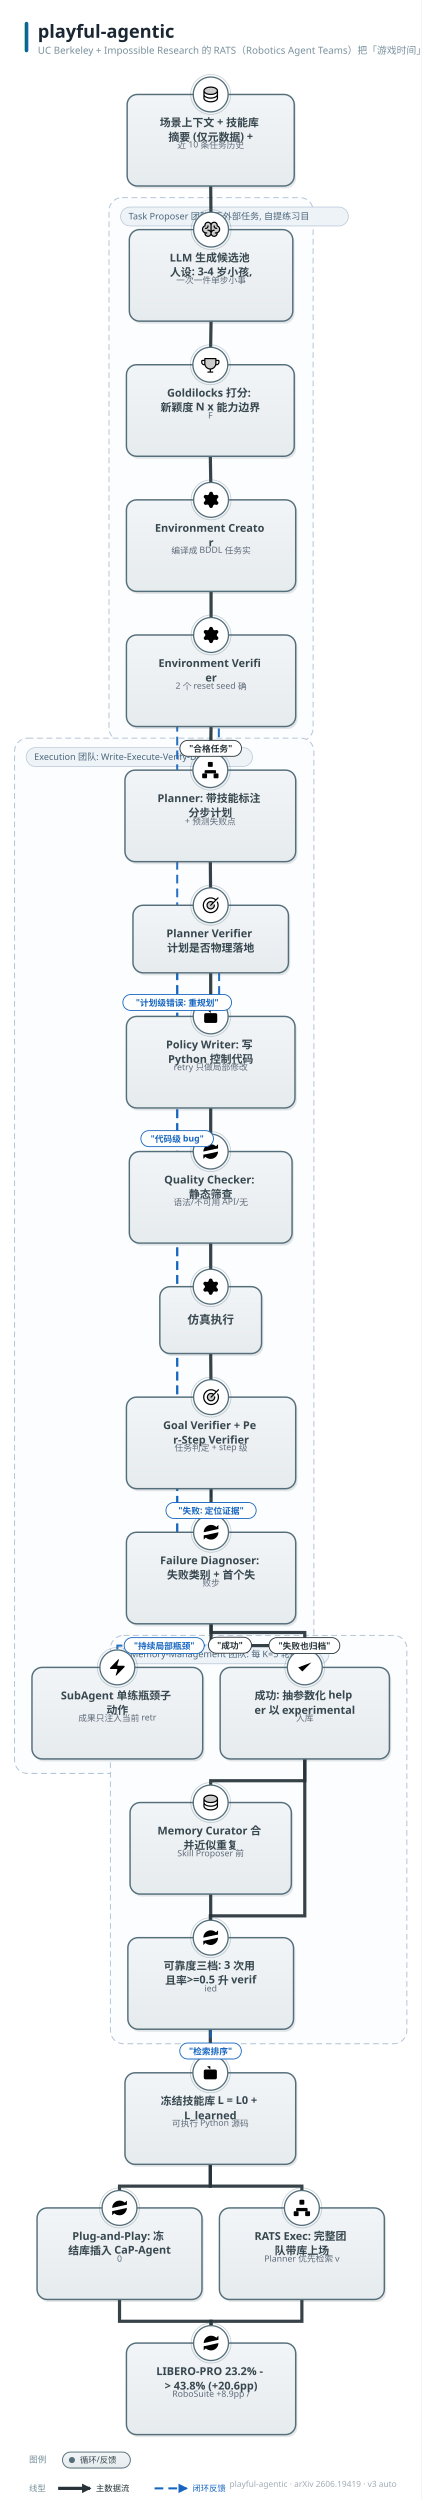
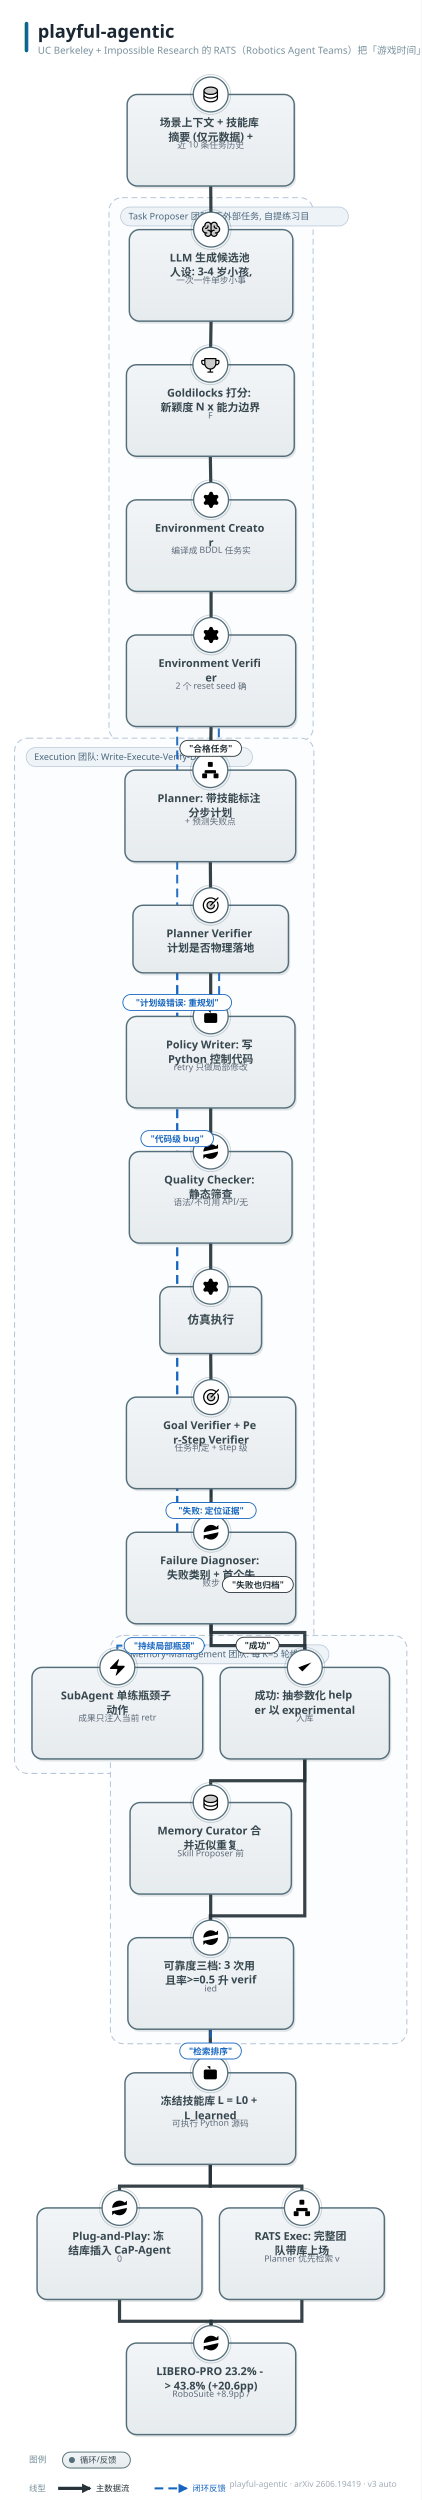
<svg xmlns="http://www.w3.org/2000/svg" width="580" height="3441" viewBox="0 0 580 3441" font-family="'PingFang SC','Hiragino Sans GB','Microsoft YaHei','Segoe UI',sans-serif">
  <style>text{font-family:'PingFang SC','Hiragino Sans GB','Microsoft YaHei','Segoe UI',sans-serif;} .lbl{font-weight:700;}</style>
  <defs>
    <linearGradient id="g-data" x1="0" y1="0" x2="0" y2="1">
      <stop offset="0" stop-color="#f1f9f1" />
      <stop offset="1" stop-color="#e2f0e2" />
    </linearGradient>
    <linearGradient id="g-frozen" x1="0" y1="0" x2="0" y2="1">
      <stop offset="0" stop-color="#f0f7fe" />
      <stop offset="1" stop-color="#dcecfb" />
    </linearGradient>
    <linearGradient id="g-train" x1="0" y1="0" x2="0" y2="1">
      <stop offset="0" stop-color="#fff6e8" />
      <stop offset="1" stop-color="#ffedd4" />
    </linearGradient>
    <linearGradient id="g-loss" x1="0" y1="0" x2="0" y2="1">
      <stop offset="0" stop-color="#fdf0f1" />
      <stop offset="1" stop-color="#f9e0e2" />
    </linearGradient>
    <linearGradient id="g-act" x1="0" y1="0" x2="0" y2="1">
      <stop offset="0" stop-color="#f8f1fb" />
      <stop offset="1" stop-color="#f0e4f7" />
    </linearGradient>
    <linearGradient id="g-loop" x1="0" y1="0" x2="0" y2="1">
      <stop offset="0" stop-color="#f2f5f7" />
      <stop offset="1" stop-color="#e6ebee" />
    </linearGradient>
    <linearGradient id="g-env" x1="0" y1="0" x2="0" y2="1">
      <stop offset="0" stop-color="#eef8f6" />
      <stop offset="1" stop-color="#dcf0ec" />
    </linearGradient>
    <linearGradient id="g-mem" x1="0" y1="0" x2="0" y2="1">
      <stop offset="0" stop-color="#fffef0" />
      <stop offset="1" stop-color="#fdf6d8" />
    </linearGradient>
    <linearGradient id="g-reward" x1="0" y1="0" x2="0" y2="1">
      <stop offset="0" stop-color="#fdf2f7" />
      <stop offset="1" stop-color="#f9e2ed" />
    </linearGradient>
    <linearGradient id="g-key" x1="0" y1="0" x2="0" y2="1">
      <stop offset="0" stop-color="#fffaf0" />
      <stop offset="1" stop-color="#fff1d6" />
    </linearGradient>
    <linearGradient id="g-title" x1="0" y1="0" x2="1" y2="0">
      <stop offset="0" stop-color="#00695c" />
      <stop offset="1" stop-color="#1565c0" />
    </linearGradient>
    <marker id="arr-main" viewBox="0 0 10 10" refX="8.5" refY="5" markerWidth="13" markerHeight="13" markerUnits="userSpaceOnUse" orient="auto-start-reverse">
      <path d="M0 0 L10 5 L0 10 z" fill="#546e7a" />
    </marker>
    <marker id="arr-thick" viewBox="0 0 10 10" refX="8.5" refY="5" markerWidth="13" markerHeight="13" markerUnits="userSpaceOnUse" orient="auto-start-reverse">
      <path d="M0 0 L10 5 L0 10 z" fill="#263238" />
    </marker>
    <marker id="arr-thin" viewBox="0 0 10 10" refX="8.5" refY="5" markerWidth="13" markerHeight="13" markerUnits="userSpaceOnUse" orient="auto-start-reverse">
      <path d="M0 0 L10 5 L0 10 z" fill="#9fb0bb" />
    </marker>
    <marker id="arr-fb" viewBox="0 0 10 10" refX="8.5" refY="5" markerWidth="13" markerHeight="13" markerUnits="userSpaceOnUse" orient="auto-start-reverse">
      <path d="M0 0 L10 5 L0 10 z" fill="#1565c0" />
    </marker>
    <marker id="arr-loss" viewBox="0 0 10 10" refX="8.5" refY="5" markerWidth="13" markerHeight="13" markerUnits="userSpaceOnUse" orient="auto-start-reverse">
      <path d="M0 0 L10 5 L0 10 z" fill="#c62828" />
    </marker>
  </defs>
  <rect width="580" height="3441" fill="#ffffff" />
  <rect x="34" y="30" width="5" height="42" rx="2.5" fill="url(#g-title)" />
  <text x="52" y="52" font-size="25" font-weight="800" fill="#1a2733">playful-agentic</text>
  <text x="52" y="74" font-size="13.5" fill="#78909c">UC Berkeley + Impossible Research 的 RATS（Robotics Agent Teams）把「游戏时间」变成一个显式的技能习得阶段：机器人团队</text>
  <text x="546" y="3423" font-size="11.5" fill="#a0aab4" text-anchor="end">playful-agentic · arXiv 2606.19419 · v3 auto</text>
  <rect x="150" y="272" width="281" height="748" rx="18" fill="#fbfdff" stroke="#b7c6d6" stroke-width="1.4" stroke-dasharray="8 5" />
  <rect x="166" y="285" width="313.5" height="26" rx="13" fill="#eef3f8" stroke="#b7c6d6" />
  <text x="177" y="302" font-size="12.5" fill="#4a6579">Task Proposer 团队: 无外部任务, 自提练习目</text>
  <rect x="20" y="1016" width="412" height="1425" rx="18" fill="#fbfdff" stroke="#b7c6d6" stroke-width="1.4" stroke-dasharray="8 5" />
  <rect x="36" y="1029" width="311.5" height="26" rx="13" fill="#eef3f8" stroke="#b7c6d6" />
  <text x="47" y="1046" font-size="12.5" fill="#4a6579">Execution 团队: Write-Execute-Verify-Dia</text>
  <rect x="152" y="2251" width="408" height="562" rx="18" fill="#fbfdff" stroke="#b7c6d6" stroke-width="1.4" stroke-dasharray="8 5" />
  <rect x="168" y="2264" width="284.75" height="26" rx="13" fill="#eef3f8" stroke="#b7c6d6" />
  <text x="179" y="2281" font-size="12.5" fill="#4a6579">Memory-Management 团队: 每 K=5 轮维护</text>
  <path d="M 290.5 442.0 L 289.5 502.0" fill="none" stroke="#263238" stroke-width="4.4" marker-end="url(#arr-thick)" opacity="0.92" />
  <path d="M 289.5 628.0 L 290.5 688.0" fill="none" stroke="#263238" stroke-width="4.4" marker-end="url(#arr-thick)" opacity="0.92" />
  <path d="M 290.5 814.0 L 290.5 874.0" fill="none" stroke="#263238" stroke-width="4.4" marker-end="url(#arr-thick)" opacity="0.92" />
  <path d="M 289.5 1186.0 L 290.0 1246.0" fill="none" stroke="#263238" stroke-width="4.4" marker-end="url(#arr-thick)" opacity="0.92" />
  <path d="M 290.0 1339.0 L 290.0 1399.0" fill="none" stroke="#263238" stroke-width="4.4" marker-end="url(#arr-thick)" opacity="0.92" />
  <path d="M 290.0 1525.0 L 290.0 1585.0" fill="none" stroke="#263238" stroke-width="4.4" marker-end="url(#arr-thick)" opacity="0.92" />
  <path d="M 290.0 1711.0 L 290.0 1771.0" fill="none" stroke="#263238" stroke-width="4.4" marker-end="url(#arr-thick)" opacity="0.92" />
  <path d="M 290.0 1863.0 L 290.5 1923.0" fill="none" stroke="#263238" stroke-width="4.4" marker-end="url(#arr-thick)" opacity="0.92" />
  <path d="M 290.5 2049.0 L 290.5 2109.0" fill="none" stroke="#1565c0" stroke-width="2.8" stroke-dasharray="12 7" marker-end="url(#arr-fb)" opacity="0.92" />
  <path d="M 243.9 2109.0 L 243.9 1325.0 L 301.6 1325.0 L 301.6 1399.0" fill="none" stroke="#1565c0" stroke-width="2.8" stroke-dasharray="12 7" marker-end="url(#arr-fb)" opacity="0.92" />
  <path d="M 243.9 2109.0 L 243.9 986.0 L 301.2 986.0 L 301.2 1060.0" fill="none" stroke="#1565c0" stroke-width="2.8" stroke-dasharray="12 7" marker-end="url(#arr-fb)" opacity="0.92" />
  <path d="M 290.5 2235.0 L 290.5 2265.0 L 161.5 2265.0 L 161.5 2295.0" fill="none" stroke="#1565c0" stroke-width="2.8" stroke-dasharray="12 7" marker-end="url(#arr-fb)" opacity="0.92" />
  <path d="M 290.0 256.0 L 290.5 316.0" fill="none" stroke="#263238" stroke-width="4.4" marker-end="url(#arr-thick)" opacity="0.92" />
  <path d="M 290.5 1000.0 L 289.5 1060.0" fill="none" stroke="#263238" stroke-width="4.4" marker-end="url(#arr-thick)" opacity="0.92" />
  <path d="M 290.5 2049.0 L 290.5 2247.0 L 419.5 2247.0 L 419.5 2295.0" fill="none" stroke="#263238" stroke-width="4.4" marker-end="url(#arr-thick)" opacity="0.92" />
  <path d="M 290.5 2235.0 L 290.5 2265.0 L 419.5 2265.0 L 419.5 2295.0" fill="none" stroke="#263238" stroke-width="4.4" marker-end="url(#arr-thick)" opacity="0.92" />
  <path d="M 419.5 2421.0 L 419.5 2451.0 L 290.0 2451.0 L 290.0 2481.0" fill="none" stroke="#263238" stroke-width="4.4" marker-end="url(#arr-thick)" opacity="0.92" />
  <path d="M 290.0 2607.0 L 290.0 2667.0" fill="none" stroke="#263238" stroke-width="4.4" marker-end="url(#arr-thick)" opacity="0.92" />
  <path d="M 419.5 2421.0 L 419.5 2637.0 L 289.5 2637.0 L 289.5 2853.0" fill="none" stroke="#263238" stroke-width="4.4" marker-end="url(#arr-thick)" opacity="0.92" />
  <path d="M 290.0 2793.0 L 289.5 2853.0" fill="none" stroke="#1565c0" stroke-width="2.8" stroke-dasharray="12 7" marker-end="url(#arr-fb)" opacity="0.92" />
  <path d="M 289.5 2979.0 L 289.5 3009.0 L 164.5 3009.0 L 164.5 3039.0" fill="none" stroke="#263238" stroke-width="4.4" marker-end="url(#arr-thick)" opacity="0.92" />
  <path d="M 289.5 2979.0 L 289.5 3009.0 L 415.5 3009.0 L 415.5 3039.0" fill="none" stroke="#263238" stroke-width="4.4" marker-end="url(#arr-thick)" opacity="0.92" />
  <path d="M 164.5 3165.0 L 164.5 3195.0 L 290.5 3195.0 L 290.5 3225.0" fill="none" stroke="#263238" stroke-width="4.4" marker-end="url(#arr-thick)" opacity="0.92" />
  <path d="M 415.5 3165.0 L 415.5 3195.0 L 290.5 3195.0 L 290.5 3225.0" fill="none" stroke="#263238" stroke-width="4.4" marker-end="url(#arr-thick)" opacity="0.92" />
  <rect x="177.5" y="133.5" width="230" height="126" rx="14" fill="#37474f" opacity="0.13" />
  <rect x="175" y="130" width="230" height="126" rx="14" fill="url(#g-loop)" stroke="#546e7a" stroke-width="2.0" />
  <circle cx="290.0" cy="130" r="24" fill="#ffffff" stroke="#546e7a" stroke-width="1.8" />
  <circle cx="290.0" cy="130" r="27.5" fill="none" stroke="#546e7a" stroke-width="1" opacity="0.35" />
  <g transform="translate(276.5,116.5) scale(0.1055)">
    <path d="M216,80c0,26.51-39.4,48-88,48S40,106.51,40,80s39.4-48,88-48S216,53.49,216,80Z" opacity="0.2" />
    <path d="M128,24C74.17,24,32,48.6,32,80v96c0,31.4,42.17,56,96,56s96-24.6,96-56V80C224,48.6,181.83,24,128,24Zm80,104c0,9.62-7.88,19.43-21.61,26.92C170.93,163.35,150.19,168,128,168s-42.93-4.65-58.39-13.08C55.88,147.43,48,137.62,48,128V111.36c17.06,15,46.23,24.64,80,24.64s62.94-9.68,80-24.64ZM69.61,53.08C85.07,44.65,105.81,40,128,40s42.93,4.65,58.39,13.08C200.12,60.57,208,70.38,208,80s-7.88,19.43-21.61,26.92C170.93,115.35,150.19,120,128,120s-42.93-4.65-58.39-13.08C55.88,99.43,48,89.62,48,80S55.88,60.57,69.61,53.08ZM186.39,202.92C170.93,211.35,150.19,216,128,216s-42.93-4.65-58.39-13.08C55.88,195.43,48,185.62,48,176V159.36c17.06,15,46.23,24.64,80,24.64s62.94-9.68,80-24.64V176C208,185.62,200.12,195.43,186.39,202.92Z" />
  </g>
  <text x="290.0" y="174" font-size="15" class="lbl" fill="#37474f" text-anchor="middle">
    <tspan x="290.0" dy="0">场景上下文 + 技能库</tspan>
    <tspan x="290.0" dy="20">摘要 (仅元数据) + </tspan>
  </text>
  <text x="290.0" y="204" font-size="12" fill="#5f6b7a" text-anchor="middle">近 10 条任务历史</text>
  <rect x="180.5" y="319.5" width="225" height="126" rx="14" fill="#37474f" opacity="0.13" />
  <rect x="178" y="316" width="225" height="126" rx="14" fill="url(#g-loop)" stroke="#546e7a" stroke-width="2.0" />
  <circle cx="290.5" cy="316" r="24" fill="#ffffff" stroke="#546e7a" stroke-width="1.8" />
  <circle cx="290.5" cy="316" r="27.5" fill="none" stroke="#546e7a" stroke-width="1" opacity="0.35" />
  <g transform="translate(277.0,302.5) scale(0.1055)">
    <path d="M240,124a48,48,0,0,1-32,45.27h0V176a40,40,0,0,1-80,0,40,40,0,0,1-80,0v-6.73h0a48,48,0,0,1,0-90.54V72a40,40,0,0,1,80,0,40,40,0,0,1,80,0v6.73A48,48,0,0,1,240,124Z" opacity="0.2" />
    <path d="M248,124a56.11,56.11,0,0,0-32-50.61V72a48,48,0,0,0-88-26.49A48,48,0,0,0,40,72v1.39a56,56,0,0,0,0,101.2V176a48,48,0,0,0,88,26.49A48,48,0,0,0,216,176v-1.41A56.09,56.09,0,0,0,248,124ZM88,208a32,32,0,0,1-31.81-28.56A55.87,55.87,0,0,0,64,180h8a8,8,0,0,0,0-16H64A40,40,0,0,1,50.67,86.27,8,8,0,0,0,56,78.73V72a32,32,0,0,1,64,0v68.26A47.8,47.8,0,0,0,88,128a8,8,0,0,0,0,16,32,32,0,0,1,0,64Zm104-44h-8a8,8,0,0,0,0,16h8a55.87,55.87,0,0,0,7.81-.56A32,32,0,1,1,168,144a8,8,0,0,0,0-16,47.8,47.8,0,0,0-32,12.26V72a32,32,0,0,1,64,0v6.73a8,8,0,0,0,5.33,7.54A40,40,0,0,1,192,164Zm16-52a8,8,0,0,1-8,8h-4a36,36,0,0,1-36-36V80a8,8,0,0,1,16,0v4a20,20,0,0,0,20,20h4A8,8,0,0,1,208,112ZM60,120H56a8,8,0,0,1,0-16h4A20,20,0,0,0,80,84V80a8,8,0,0,1,16,0v4A36,36,0,0,1,60,120Z" />
  </g>
  <text x="290.5" y="360" font-size="15" class="lbl" fill="#37474f" text-anchor="middle">
    <tspan x="290.5" dy="0">LLM 生成候选池</tspan>
    <tspan x="290.5" dy="20">人设: 3-4 岁小孩, </tspan>
  </text>
  <text x="290.5" y="390" font-size="12" fill="#5f6b7a" text-anchor="middle">一次一件单步小事</text>
  <rect x="176.5" y="505.5" width="231" height="126" rx="14" fill="#37474f" opacity="0.13" />
  <rect x="174" y="502" width="231" height="126" rx="14" fill="url(#g-loop)" stroke="#546e7a" stroke-width="2.0" />
  <circle cx="289.5" cy="502" r="24" fill="#ffffff" stroke="#546e7a" stroke-width="1.8" />
  <circle cx="289.5" cy="502" r="27.5" fill="none" stroke="#546e7a" stroke-width="1" opacity="0.35" />
  <g transform="translate(276.0,488.5) scale(0.1055)">
    <path d="M200,48v63.1c0,39.7-31.75,72.6-71.45,72.9A72,72,0,0,1,56,112V48Z" opacity="0.2" />
    <path d="M232,64H208V48a8,8,0,0,0-8-8H56a8,8,0,0,0-8,8V64H24A16,16,0,0,0,8,80V96a40,40,0,0,0,40,40h3.65A80.13,80.13,0,0,0,120,191.61V216H96a8,8,0,0,0,0,16h64a8,8,0,0,0,0-16H136V191.58c31.94-3.23,58.44-25.64,68.08-55.58H208a40,40,0,0,0,40-40V80A16,16,0,0,0,232,64ZM48,120A24,24,0,0,1,24,96V80H48v32q0,4,.39,8Zm144-8.9c0,35.52-29,64.64-64,64.9a64,64,0,0,1-64-64V56H192ZM232,96a24,24,0,0,1-24,24h-.5a81.81,81.81,0,0,0,.5-8.9V80h24Z" />
  </g>
  <text x="289.5" y="546" font-size="15" class="lbl" fill="#37474f" text-anchor="middle">
    <tspan x="289.5" dy="0">Goldilocks 打分: </tspan>
    <tspan x="289.5" dy="20">新颖度 N x 能力边界</tspan>
  </text>
  <text x="289.5" y="576" font-size="12" fill="#5f6b7a" text-anchor="middle"> F</text>
  <rect x="176.5" y="691.5" width="233" height="126" rx="14" fill="#37474f" opacity="0.13" />
  <rect x="174" y="688" width="233" height="126" rx="14" fill="url(#g-loop)" stroke="#546e7a" stroke-width="2.0" />
  <circle cx="290.5" cy="688" r="24" fill="#ffffff" stroke="#546e7a" stroke-width="1.8" />
  <circle cx="290.5" cy="688" r="27.5" fill="none" stroke="#546e7a" stroke-width="1" opacity="0.35" />
  <g transform="translate(277.0,674.5) scale(1.125)">
    <path d="M9.671 4.136a2.34 2.34 0 0 1 4.659 0 2.34 2.34 0 0 0 3.319 1.915 2.34 2.34 0 0 1 2.33 4.033 2.34 2.34 0 0 0 0 3.831 2.34 2.34 0 0 1-2.33 4.033 2.34 2.34 0 0 0-3.319 1.915 2.34 2.34 0 0 1-4.659 0 2.34 2.34 0 0 0-3.32-1.915 2.34 2.34 0 0 1-2.33-4.033 2.34 2.34 0 0 0 0-3.831A2.34 2.34 0 0 1 6.35 6.051a2.34 2.34 0 0 0 3.319-1.915" />
    <circle cx="12" cy="12" r="3" />
  </g>
  <text x="290.5" y="732" font-size="15" class="lbl" fill="#37474f" text-anchor="middle">
    <tspan x="290.5" dy="0">Environment Creato</tspan>
    <tspan x="290.5" dy="20">r</tspan>
  </text>
  <text x="290.5" y="762" font-size="12" fill="#5f6b7a" text-anchor="middle">编译成 BDDL 任务实</text>
  <rect x="176.5" y="877.5" width="233" height="126" rx="14" fill="#37474f" opacity="0.13" />
  <rect x="174" y="874" width="233" height="126" rx="14" fill="url(#g-loop)" stroke="#546e7a" stroke-width="2.0" />
  <circle cx="290.5" cy="874" r="24" fill="#ffffff" stroke="#546e7a" stroke-width="1.8" />
  <circle cx="290.5" cy="874" r="27.5" fill="none" stroke="#546e7a" stroke-width="1" opacity="0.35" />
  <g transform="translate(277.0,860.5) scale(1.125)">
    <path d="M9.671 4.136a2.34 2.34 0 0 1 4.659 0 2.34 2.34 0 0 0 3.319 1.915 2.34 2.34 0 0 1 2.33 4.033 2.34 2.34 0 0 0 0 3.831 2.34 2.34 0 0 1-2.33 4.033 2.34 2.34 0 0 0-3.319 1.915 2.34 2.34 0 0 1-4.659 0 2.34 2.34 0 0 0-3.32-1.915 2.34 2.34 0 0 1-2.33-4.033 2.34 2.34 0 0 0 0-3.831A2.34 2.34 0 0 1 6.35 6.051a2.34 2.34 0 0 0 3.319-1.915" />
    <circle cx="12" cy="12" r="3" />
  </g>
  <text x="290.5" y="918" font-size="15" class="lbl" fill="#37474f" text-anchor="middle">
    <tspan x="290.5" dy="0">Environment Verifi</tspan>
    <tspan x="290.5" dy="20">er</tspan>
  </text>
  <text x="290.5" y="948" font-size="12" fill="#5f6b7a" text-anchor="middle">2 个 reset seed 确</text>
  <rect x="174.5" y="1063.5" width="235" height="126" rx="14" fill="#37474f" opacity="0.13" />
  <rect x="172" y="1060" width="235" height="126" rx="14" fill="url(#g-loop)" stroke="#546e7a" stroke-width="2.0" />
  <circle cx="289.5" cy="1060" r="24" fill="#ffffff" stroke="#546e7a" stroke-width="1.8" />
  <circle cx="289.5" cy="1060" r="27.5" fill="none" stroke="#546e7a" stroke-width="1" opacity="0.35" />
  <g transform="translate(276.0,1046.5) scale(1.125)">
    <rect x="16" y="16" width="6" height="6" rx="1" />
    <rect x="2" y="16" width="6" height="6" rx="1" />
    <rect x="9" y="2" width="6" height="6" rx="1" />
    <path d="M5 16v-3a1 1 0 0 1 1-1h12a1 1 0 0 1 1 1v3" />
    <path d="M12 12V8" />
  </g>
  <text x="289.5" y="1104" font-size="15" class="lbl" fill="#37474f" text-anchor="middle">
    <tspan x="289.5" dy="0">Planner: 带技能标注</tspan>
    <tspan x="289.5" dy="20">分步计划</tspan>
  </text>
  <text x="289.5" y="1134" font-size="12" fill="#5f6b7a" text-anchor="middle">+ 预测失败点</text>
  <rect x="185.5" y="1249.5" width="214" height="93" rx="14" fill="#37474f" opacity="0.13" />
  <rect x="183" y="1246" width="214" height="93" rx="14" fill="url(#g-loop)" stroke="#546e7a" stroke-width="2.0" />
  <circle cx="290.0" cy="1246" r="24" fill="#ffffff" stroke="#546e7a" stroke-width="1.8" />
  <circle cx="290.0" cy="1246" r="27.5" fill="none" stroke="#546e7a" stroke-width="1" opacity="0.35" />
  <g transform="translate(276.5,1232.5) scale(0.1055)">
    <path d="M176,128a48,48,0,1,1-48-48A48,48,0,0,1,176,128Z" opacity="0.2" />
    <path d="M221.87,83.16A104.1,104.1,0,1,1,195.67,49l22.67-22.68a8,8,0,0,1,11.32,11.32l-96,96a8,8,0,0,1-11.32-11.32l27.72-27.72a40,40,0,1,0,17.87,31.09,8,8,0,1,1,16-.9,56,56,0,1,1-22.38-41.65L184.3,60.39a87.88,87.88,0,1,0,23.13,29.67,8,8,0,0,1,14.44-6.9Z" />
  </g>
  <text x="290.0" y="1290" font-size="15" class="lbl" fill="#37474f" text-anchor="middle">
    <tspan x="290.0" dy="0">Planner Verifier</tspan>
    <tspan x="290.0" dy="20">计划是否物理落地</tspan>
  </text>
  <rect x="176.5" y="1402.5" width="232" height="126" rx="14" fill="#37474f" opacity="0.13" />
  <rect x="174" y="1399" width="232" height="126" rx="14" fill="url(#g-loop)" stroke="#546e7a" stroke-width="2.0" />
  <circle cx="290.0" cy="1399" r="24" fill="#ffffff" stroke="#546e7a" stroke-width="1.8" />
  <circle cx="290.0" cy="1399" r="27.5" fill="none" stroke="#546e7a" stroke-width="1" opacity="0.35" />
  <g transform="translate(276.5,1385.5) scale(1.125)">
    <path d="M12 8V4H8" />
    <rect width="16" height="12" x="4" y="8" rx="2" />
    <path d="M2 14h2" />
    <path d="M20 14h2" />
    <path d="M15 13v2" />
    <path d="M9 13v2" />
  </g>
  <text x="290.0" y="1443" font-size="15" class="lbl" fill="#37474f" text-anchor="middle">
    <tspan x="290.0" dy="0">Policy Writer: 写 </tspan>
    <tspan x="290.0" dy="20">Python 控制代码</tspan>
  </text>
  <text x="290.0" y="1473" font-size="12" fill="#5f6b7a" text-anchor="middle">retry 只做局部修改</text>
  <rect x="180.5" y="1588.5" width="224" height="126" rx="14" fill="#37474f" opacity="0.13" />
  <rect x="178" y="1585" width="224" height="126" rx="14" fill="url(#g-loop)" stroke="#546e7a" stroke-width="2.0" />
  <circle cx="290.0" cy="1585" r="24" fill="#ffffff" stroke="#546e7a" stroke-width="1.8" />
  <circle cx="290.0" cy="1585" r="27.5" fill="none" stroke="#546e7a" stroke-width="1" opacity="0.35" />
  <g transform="translate(276.5,1571.5) scale(1.125)">
    <path d="M3 12a9 9 0 0 1 9-9 9.75 9.75 0 0 1 6.74 2.74L21 8" />
    <path d="M21 3v5h-5" />
    <path d="M21 12a9 9 0 0 1-9 9 9.75 9.75 0 0 1-6.74-2.74L3 16" />
    <path d="M8 16H3v5" />
  </g>
  <text x="290.0" y="1629" font-size="15" class="lbl" fill="#37474f" text-anchor="middle">
    <tspan x="290.0" dy="0">Quality Checker: </tspan>
    <tspan x="290.0" dy="20">静态筛查</tspan>
  </text>
  <text x="290.0" y="1659" font-size="12" fill="#5f6b7a" text-anchor="middle">语法/不可用 API/无</text>
  <rect x="222.5" y="1774.5" width="140" height="92" rx="14" fill="#37474f" opacity="0.13" />
  <rect x="220" y="1771" width="140" height="92" rx="14" fill="url(#g-loop)" stroke="#546e7a" stroke-width="2.0" />
  <circle cx="290.0" cy="1771" r="24" fill="#ffffff" stroke="#546e7a" stroke-width="1.8" />
  <circle cx="290.0" cy="1771" r="27.5" fill="none" stroke="#546e7a" stroke-width="1" opacity="0.35" />
  <g transform="translate(276.5,1757.5) scale(1.125)">
    <path d="M9.671 4.136a2.34 2.34 0 0 1 4.659 0 2.34 2.34 0 0 0 3.319 1.915 2.34 2.34 0 0 1 2.33 4.033 2.34 2.34 0 0 0 0 3.831 2.34 2.34 0 0 1-2.33 4.033 2.34 2.34 0 0 0-3.319 1.915 2.34 2.34 0 0 1-4.659 0 2.34 2.34 0 0 0-3.32-1.915 2.34 2.34 0 0 1-2.33-4.033 2.34 2.34 0 0 0 0-3.831A2.34 2.34 0 0 1 6.35 6.051a2.34 2.34 0 0 0 3.319-1.915" />
    <circle cx="12" cy="12" r="3" />
  </g>
  <text x="290.0" y="1822" font-size="16" class="lbl" fill="#37474f" text-anchor="middle">仿真执行</text>
  <rect x="176.5" y="1926.5" width="233" height="126" rx="14" fill="#37474f" opacity="0.13" />
  <rect x="174" y="1923" width="233" height="126" rx="14" fill="url(#g-loop)" stroke="#546e7a" stroke-width="2.0" />
  <circle cx="290.5" cy="1923" r="24" fill="#ffffff" stroke="#546e7a" stroke-width="1.8" />
  <circle cx="290.5" cy="1923" r="27.5" fill="none" stroke="#546e7a" stroke-width="1" opacity="0.35" />
  <g transform="translate(277.0,1909.5) scale(0.1055)">
    <path d="M176,128a48,48,0,1,1-48-48A48,48,0,0,1,176,128Z" opacity="0.2" />
    <path d="M221.87,83.16A104.1,104.1,0,1,1,195.67,49l22.67-22.68a8,8,0,0,1,11.32,11.32l-96,96a8,8,0,0,1-11.32-11.32l27.72-27.72a40,40,0,1,0,17.87,31.09,8,8,0,1,1,16-.9,56,56,0,1,1-22.38-41.65L184.3,60.39a87.88,87.88,0,1,0,23.13,29.67,8,8,0,0,1,14.44-6.9Z" />
  </g>
  <text x="290.5" y="1967" font-size="15" class="lbl" fill="#37474f" text-anchor="middle">
    <tspan x="290.5" dy="0">Goal Verifier + Pe</tspan>
    <tspan x="290.5" dy="20">r-Step Verifier</tspan>
  </text>
  <text x="290.5" y="1997" font-size="12" fill="#5f6b7a" text-anchor="middle">任务判定 + step 级</text>
  <rect x="176.5" y="2112.5" width="233" height="126" rx="14" fill="#37474f" opacity="0.13" />
  <rect x="174" y="2109" width="233" height="126" rx="14" fill="url(#g-loop)" stroke="#546e7a" stroke-width="2.0" />
  <circle cx="290.5" cy="2109" r="24" fill="#ffffff" stroke="#546e7a" stroke-width="1.8" />
  <circle cx="290.5" cy="2109" r="27.5" fill="none" stroke="#546e7a" stroke-width="1" opacity="0.35" />
  <g transform="translate(277.0,2095.5) scale(1.125)">
    <path d="M3 12a9 9 0 0 1 9-9 9.75 9.75 0 0 1 6.74 2.74L21 8" />
    <path d="M21 3v5h-5" />
    <path d="M21 12a9 9 0 0 1-9 9 9.75 9.75 0 0 1-6.74-2.74L3 16" />
    <path d="M8 16H3v5" />
  </g>
  <text x="290.5" y="2153" font-size="15" class="lbl" fill="#37474f" text-anchor="middle">
    <tspan x="290.5" dy="0">Failure Diagnoser:</tspan>
    <tspan x="290.5" dy="20"> 失败类别 + 首个失</tspan>
  </text>
  <text x="290.5" y="2183" font-size="12" fill="#5f6b7a" text-anchor="middle">败步</text>
  <rect x="46.5" y="2298.5" width="235" height="126" rx="14" fill="#37474f" opacity="0.13" />
  <rect x="44" y="2295" width="235" height="126" rx="14" fill="url(#g-loop)" stroke="#546e7a" stroke-width="2.0" />
  <circle cx="161.5" cy="2295" r="24" fill="#ffffff" stroke="#546e7a" stroke-width="1.8" />
  <circle cx="161.5" cy="2295" r="27.5" fill="none" stroke="#546e7a" stroke-width="1" opacity="0.35" />
  <g transform="translate(148.0,2281.5) scale(1.125)">
    <path d="M4 14a1 1 0 0 1-.78-1.63l9.9-10.2a.5.5 0 0 1 .86.46l-1.92 6.02A1 1 0 0 0 13 10h7a1 1 0 0 1 .78 1.63l-9.9 10.2a.5.5 0 0 1-.86-.46l1.92-6.02A1 1 0 0 0 11 14z" />
  </g>
  <text x="161.5" y="2339" font-size="15" class="lbl" fill="#37474f" text-anchor="middle">
    <tspan x="161.5" dy="0">SubAgent 单练瓶颈子</tspan>
    <tspan x="161.5" dy="20">动作</tspan>
  </text>
  <text x="161.5" y="2369" font-size="12" fill="#5f6b7a" text-anchor="middle">成果只注入当前 retr</text>
  <rect x="305.5" y="2298.5" width="233" height="126" rx="14" fill="#37474f" opacity="0.13" />
  <rect x="303" y="2295" width="233" height="126" rx="14" fill="url(#g-loop)" stroke="#546e7a" stroke-width="2.0" />
  <circle cx="419.5" cy="2295" r="24" fill="#ffffff" stroke="#546e7a" stroke-width="1.8" />
  <circle cx="419.5" cy="2295" r="27.5" fill="none" stroke="#546e7a" stroke-width="1" opacity="0.35" />
  <g transform="translate(406.0,2281.5) scale(1.125)">
    <path d="M20 6 9 17l-5-5" />
  </g>
  <text x="419.5" y="2339" font-size="15" class="lbl" fill="#37474f" text-anchor="middle">
    <tspan x="419.5" dy="0">成功: 抽参数化 help</tspan>
    <tspan x="419.5" dy="20">er 以 experimental</tspan>
  </text>
  <text x="419.5" y="2369" font-size="12" fill="#5f6b7a" text-anchor="middle"> 入库</text>
  <rect x="181.5" y="2484.5" width="222" height="126" rx="14" fill="#37474f" opacity="0.13" />
  <rect x="179" y="2481" width="222" height="126" rx="14" fill="url(#g-loop)" stroke="#546e7a" stroke-width="2.0" />
  <circle cx="290.0" cy="2481" r="24" fill="#ffffff" stroke="#546e7a" stroke-width="1.8" />
  <circle cx="290.0" cy="2481" r="27.5" fill="none" stroke="#546e7a" stroke-width="1" opacity="0.35" />
  <g transform="translate(276.5,2467.5) scale(0.1055)">
    <path d="M216,80c0,26.51-39.4,48-88,48S40,106.51,40,80s39.4-48,88-48S216,53.49,216,80Z" opacity="0.2" />
    <path d="M128,24C74.17,24,32,48.6,32,80v96c0,31.4,42.17,56,96,56s96-24.6,96-56V80C224,48.6,181.83,24,128,24Zm80,104c0,9.62-7.88,19.43-21.61,26.92C170.93,163.35,150.19,168,128,168s-42.93-4.65-58.39-13.08C55.88,147.43,48,137.62,48,128V111.36c17.06,15,46.23,24.64,80,24.64s62.94-9.68,80-24.64ZM69.61,53.08C85.07,44.65,105.81,40,128,40s42.93,4.65,58.39,13.08C200.12,60.57,208,70.38,208,80s-7.88,19.43-21.61,26.92C170.93,115.35,150.19,120,128,120s-42.93-4.65-58.39-13.08C55.88,99.43,48,89.62,48,80S55.88,60.57,69.61,53.08ZM186.39,202.92C170.93,211.35,150.19,216,128,216s-42.93-4.65-58.39-13.08C55.88,195.43,48,185.62,48,176V159.36c17.06,15,46.23,24.64,80,24.64s62.94-9.68,80-24.64V176C208,185.62,200.12,195.43,186.39,202.92Z" />
  </g>
  <text x="290.0" y="2525" font-size="15" class="lbl" fill="#37474f" text-anchor="middle">
    <tspan x="290.0" dy="0">Memory Curator 合</tspan>
    <tspan x="290.0" dy="20">并近似重复</tspan>
  </text>
  <text x="290.0" y="2555" font-size="12" fill="#5f6b7a" text-anchor="middle">Skill Proposer 前</text>
  <rect x="178.5" y="2670.5" width="228" height="126" rx="14" fill="#37474f" opacity="0.13" />
  <rect x="176" y="2667" width="228" height="126" rx="14" fill="url(#g-loop)" stroke="#546e7a" stroke-width="2.0" />
  <circle cx="290.0" cy="2667" r="24" fill="#ffffff" stroke="#546e7a" stroke-width="1.8" />
  <circle cx="290.0" cy="2667" r="27.5" fill="none" stroke="#546e7a" stroke-width="1" opacity="0.35" />
  <g transform="translate(276.5,2653.5) scale(1.125)">
    <path d="M3 12a9 9 0 0 1 9-9 9.75 9.75 0 0 1 6.74 2.74L21 8" />
    <path d="M21 3v5h-5" />
    <path d="M21 12a9 9 0 0 1-9 9 9.75 9.75 0 0 1-6.74-2.74L3 16" />
    <path d="M8 16H3v5" />
  </g>
  <text x="290.0" y="2711" font-size="15" class="lbl" fill="#37474f" text-anchor="middle">
    <tspan x="290.0" dy="0">可靠度三档: 3 次用</tspan>
    <tspan x="290.0" dy="20">且率&gt;=0.5 升 verif</tspan>
  </text>
  <text x="290.0" y="2741" font-size="12" fill="#5f6b7a" text-anchor="middle">ied</text>
  <rect x="174.5" y="2856.5" width="235" height="126" rx="14" fill="#37474f" opacity="0.13" />
  <rect x="172" y="2853" width="235" height="126" rx="14" fill="url(#g-loop)" stroke="#546e7a" stroke-width="2.0" />
  <circle cx="289.5" cy="2853" r="24" fill="#ffffff" stroke="#546e7a" stroke-width="1.8" />
  <circle cx="289.5" cy="2853" r="27.5" fill="none" stroke="#546e7a" stroke-width="1" opacity="0.35" />
  <g transform="translate(276.0,2839.5) scale(1.125)">
    <path d="M12 8V4H8" />
    <rect width="16" height="12" x="4" y="8" rx="2" />
    <path d="M2 14h2" />
    <path d="M20 14h2" />
    <path d="M15 13v2" />
    <path d="M9 13v2" />
  </g>
  <text x="289.5" y="2897" font-size="15" class="lbl" fill="#37474f" text-anchor="middle">
    <tspan x="289.5" dy="0">冻结技能库 L = L0 +</tspan>
    <tspan x="289.5" dy="20"> L_learned</tspan>
  </text>
  <text x="289.5" y="2927" font-size="12" fill="#5f6b7a" text-anchor="middle">可执行 Python 源码 </text>
  <rect x="53.5" y="3042.5" width="227" height="126" rx="14" fill="#37474f" opacity="0.13" />
  <rect x="51" y="3039" width="227" height="126" rx="14" fill="url(#g-loop)" stroke="#546e7a" stroke-width="2.0" />
  <circle cx="164.5" cy="3039" r="24" fill="#ffffff" stroke="#546e7a" stroke-width="1.8" />
  <circle cx="164.5" cy="3039" r="27.5" fill="none" stroke="#546e7a" stroke-width="1" opacity="0.35" />
  <g transform="translate(151.0,3025.5) scale(1.125)">
    <path d="M3 12a9 9 0 0 1 9-9 9.75 9.75 0 0 1 6.74 2.74L21 8" />
    <path d="M21 3v5h-5" />
    <path d="M21 12a9 9 0 0 1-9 9 9.75 9.75 0 0 1-6.74-2.74L3 16" />
    <path d="M8 16H3v5" />
  </g>
  <text x="164.5" y="3083" font-size="15" class="lbl" fill="#37474f" text-anchor="middle">
    <tspan x="164.5" dy="0">Plug-and-Play: 冻</tspan>
    <tspan x="164.5" dy="20">结库插入 CaP-Agent</tspan>
  </text>
  <text x="164.5" y="3113" font-size="12" fill="#5f6b7a" text-anchor="middle">0</text>
  <rect x="304.5" y="3042.5" width="227" height="126" rx="14" fill="#37474f" opacity="0.13" />
  <rect x="302" y="3039" width="227" height="126" rx="14" fill="url(#g-loop)" stroke="#546e7a" stroke-width="2.0" />
  <circle cx="415.5" cy="3039" r="24" fill="#ffffff" stroke="#546e7a" stroke-width="1.8" />
  <circle cx="415.5" cy="3039" r="27.5" fill="none" stroke="#546e7a" stroke-width="1" opacity="0.35" />
  <g transform="translate(402.0,3025.5) scale(1.125)">
    <rect x="16" y="16" width="6" height="6" rx="1" />
    <rect x="2" y="16" width="6" height="6" rx="1" />
    <rect x="9" y="2" width="6" height="6" rx="1" />
    <path d="M5 16v-3a1 1 0 0 1 1-1h12a1 1 0 0 1 1 1v3" />
    <path d="M12 12V8" />
  </g>
  <text x="415.5" y="3083" font-size="15" class="lbl" fill="#37474f" text-anchor="middle">
    <tspan x="415.5" dy="0">RATS Exec: 完整团</tspan>
    <tspan x="415.5" dy="20">队带库上场</tspan>
  </text>
  <text x="415.5" y="3113" font-size="12" fill="#5f6b7a" text-anchor="middle">Planner 优先检索 v</text>
  <rect x="176.5" y="3228.5" width="233" height="126" rx="14" fill="#37474f" opacity="0.13" />
  <rect x="174" y="3225" width="233" height="126" rx="14" fill="url(#g-loop)" stroke="#546e7a" stroke-width="2.0" />
  <circle cx="290.5" cy="3225" r="24" fill="#ffffff" stroke="#546e7a" stroke-width="1.8" />
  <circle cx="290.5" cy="3225" r="27.5" fill="none" stroke="#546e7a" stroke-width="1" opacity="0.35" />
  <g transform="translate(277.0,3211.5) scale(1.125)">
    <path d="M3 12a9 9 0 0 1 9-9 9.75 9.75 0 0 1 6.74 2.74L21 8" />
    <path d="M21 3v5h-5" />
    <path d="M21 12a9 9 0 0 1-9 9 9.75 9.75 0 0 1-6.74-2.74L3 16" />
    <path d="M8 16H3v5" />
  </g>
  <text x="290.5" y="3269" font-size="15" class="lbl" fill="#37474f" text-anchor="middle">
    <tspan x="290.5" dy="0">LIBERO-PRO 23.2% -</tspan>
    <tspan x="290.5" dy="20">&gt; 43.8% (+20.6pp)</tspan>
  </text>
  <text x="290.5" y="3299" font-size="12" fill="#5f6b7a" text-anchor="middle">RoboSuite +8.9pp /</text>
  <g transform="translate(290.5,2079.0)">
    <rect x="-62.1" y="-11" width="124.2" height="22" rx="11" fill="#ffffff" stroke="#1565c0" stroke-width="1.2" />
    <text y="4" font-size="12" fill="#1565c0" font-weight="600" text-anchor="middle">"失败: 定位证据"</text>
  </g>
  <g transform="translate(243.9,1567.2)">
    <rect x="-50.0" y="-11" width="99.9" height="22" rx="11" fill="#ffffff" stroke="#1565c0" stroke-width="1.2" />
    <text y="4" font-size="12" fill="#1565c0" font-weight="600" text-anchor="middle">"代码级 bug"</text>
  </g>
  <g transform="translate(243.9,1379.8)">
    <rect x="-74.8" y="-11" width="149.6" height="22" rx="11" fill="#ffffff" stroke="#1565c0" stroke-width="1.2" />
    <text y="4" font-size="12" fill="#1565c0" font-weight="600" text-anchor="middle">"计划级错误: 重规划"</text>
  </g>
  <g transform="translate(226.0,2265.0)">
    <rect x="-55.1" y="-11" width="110.2" height="22" rx="11" fill="#ffffff" stroke="#1565c0" stroke-width="1.2" />
    <text y="4" font-size="12" fill="#1565c0" font-weight="600" text-anchor="middle">"持续局部瓶颈"</text>
  </g>
  <g transform="translate(290.0,1030.0)">
    <rect x="-42.4" y="-11" width="84.8" height="22" rx="11" fill="#ffffff" stroke="#263238" stroke-width="1.2" />
    <text y="4" font-size="12" fill="#263238" font-weight="600" text-anchor="middle">"合格任务"</text>
  </g>
-   <g transform="translate(316.5,2264.5)">
+   <g transform="translate(354.5,2264.5)">
    <rect x="-29.7" y="-11" width="59.4" height="22" rx="11" fill="#ffffff" stroke="#263238" stroke-width="1.2" />
    <text y="4" font-size="12" fill="#263238" font-weight="600" text-anchor="middle">"成功"</text>
  </g>
-   <g transform="translate(419.0,2265.0)">
+   <g transform="translate(355.0,2181.0)">
    <rect x="-48.8" y="-11" width="97.5" height="22" rx="11" fill="#ffffff" stroke="#263238" stroke-width="1.2" />
    <text y="4" font-size="12" fill="#263238" font-weight="600" text-anchor="middle">"失败也归档"</text>
  </g>
  <g transform="translate(289.8,2823.0)">
    <rect x="-42.4" y="-11" width="84.8" height="22" rx="11" fill="#ffffff" stroke="#1565c0" stroke-width="1.2" />
    <text y="4" font-size="12" fill="#1565c0" font-weight="600" text-anchor="middle">"检索排序"</text>
  </g>
  <text x="40" y="3389.5" font-size="12" fill="#78909c">图例</text>
  <g>
    <rect x="86" y="3375" width="93.43" height="22" rx="11" fill="url(#g-loop)" stroke="#546e7a" stroke-width="1.3" />
    <circle cx="99" cy="3386" r="4.2" fill="#546e7a" />
    <text x="110" y="3390" font-size="11.5" fill="#37474f">循环/反馈</text>
  </g>
  <text x="40" y="3429" font-size="11.5" fill="#78909c">线型</text>
  <g>
    <path d="M 80 3425 h 44" stroke="#263238" stroke-width="4.4" marker-end="url(#arr-thick)" />
    <text x="132" y="3429" font-size="11.5" fill="#263238">主数据流</text>
  </g>
  <g>
    <path d="M 212.76 3425 h 44" stroke="#1565c0" stroke-width="2.8" stroke-dasharray="12 7" marker-end="url(#arr-fb)" />
    <text x="264.76" y="3429" font-size="11.5" fill="#1565c0">闭环反馈</text>
  </g>
</svg>
